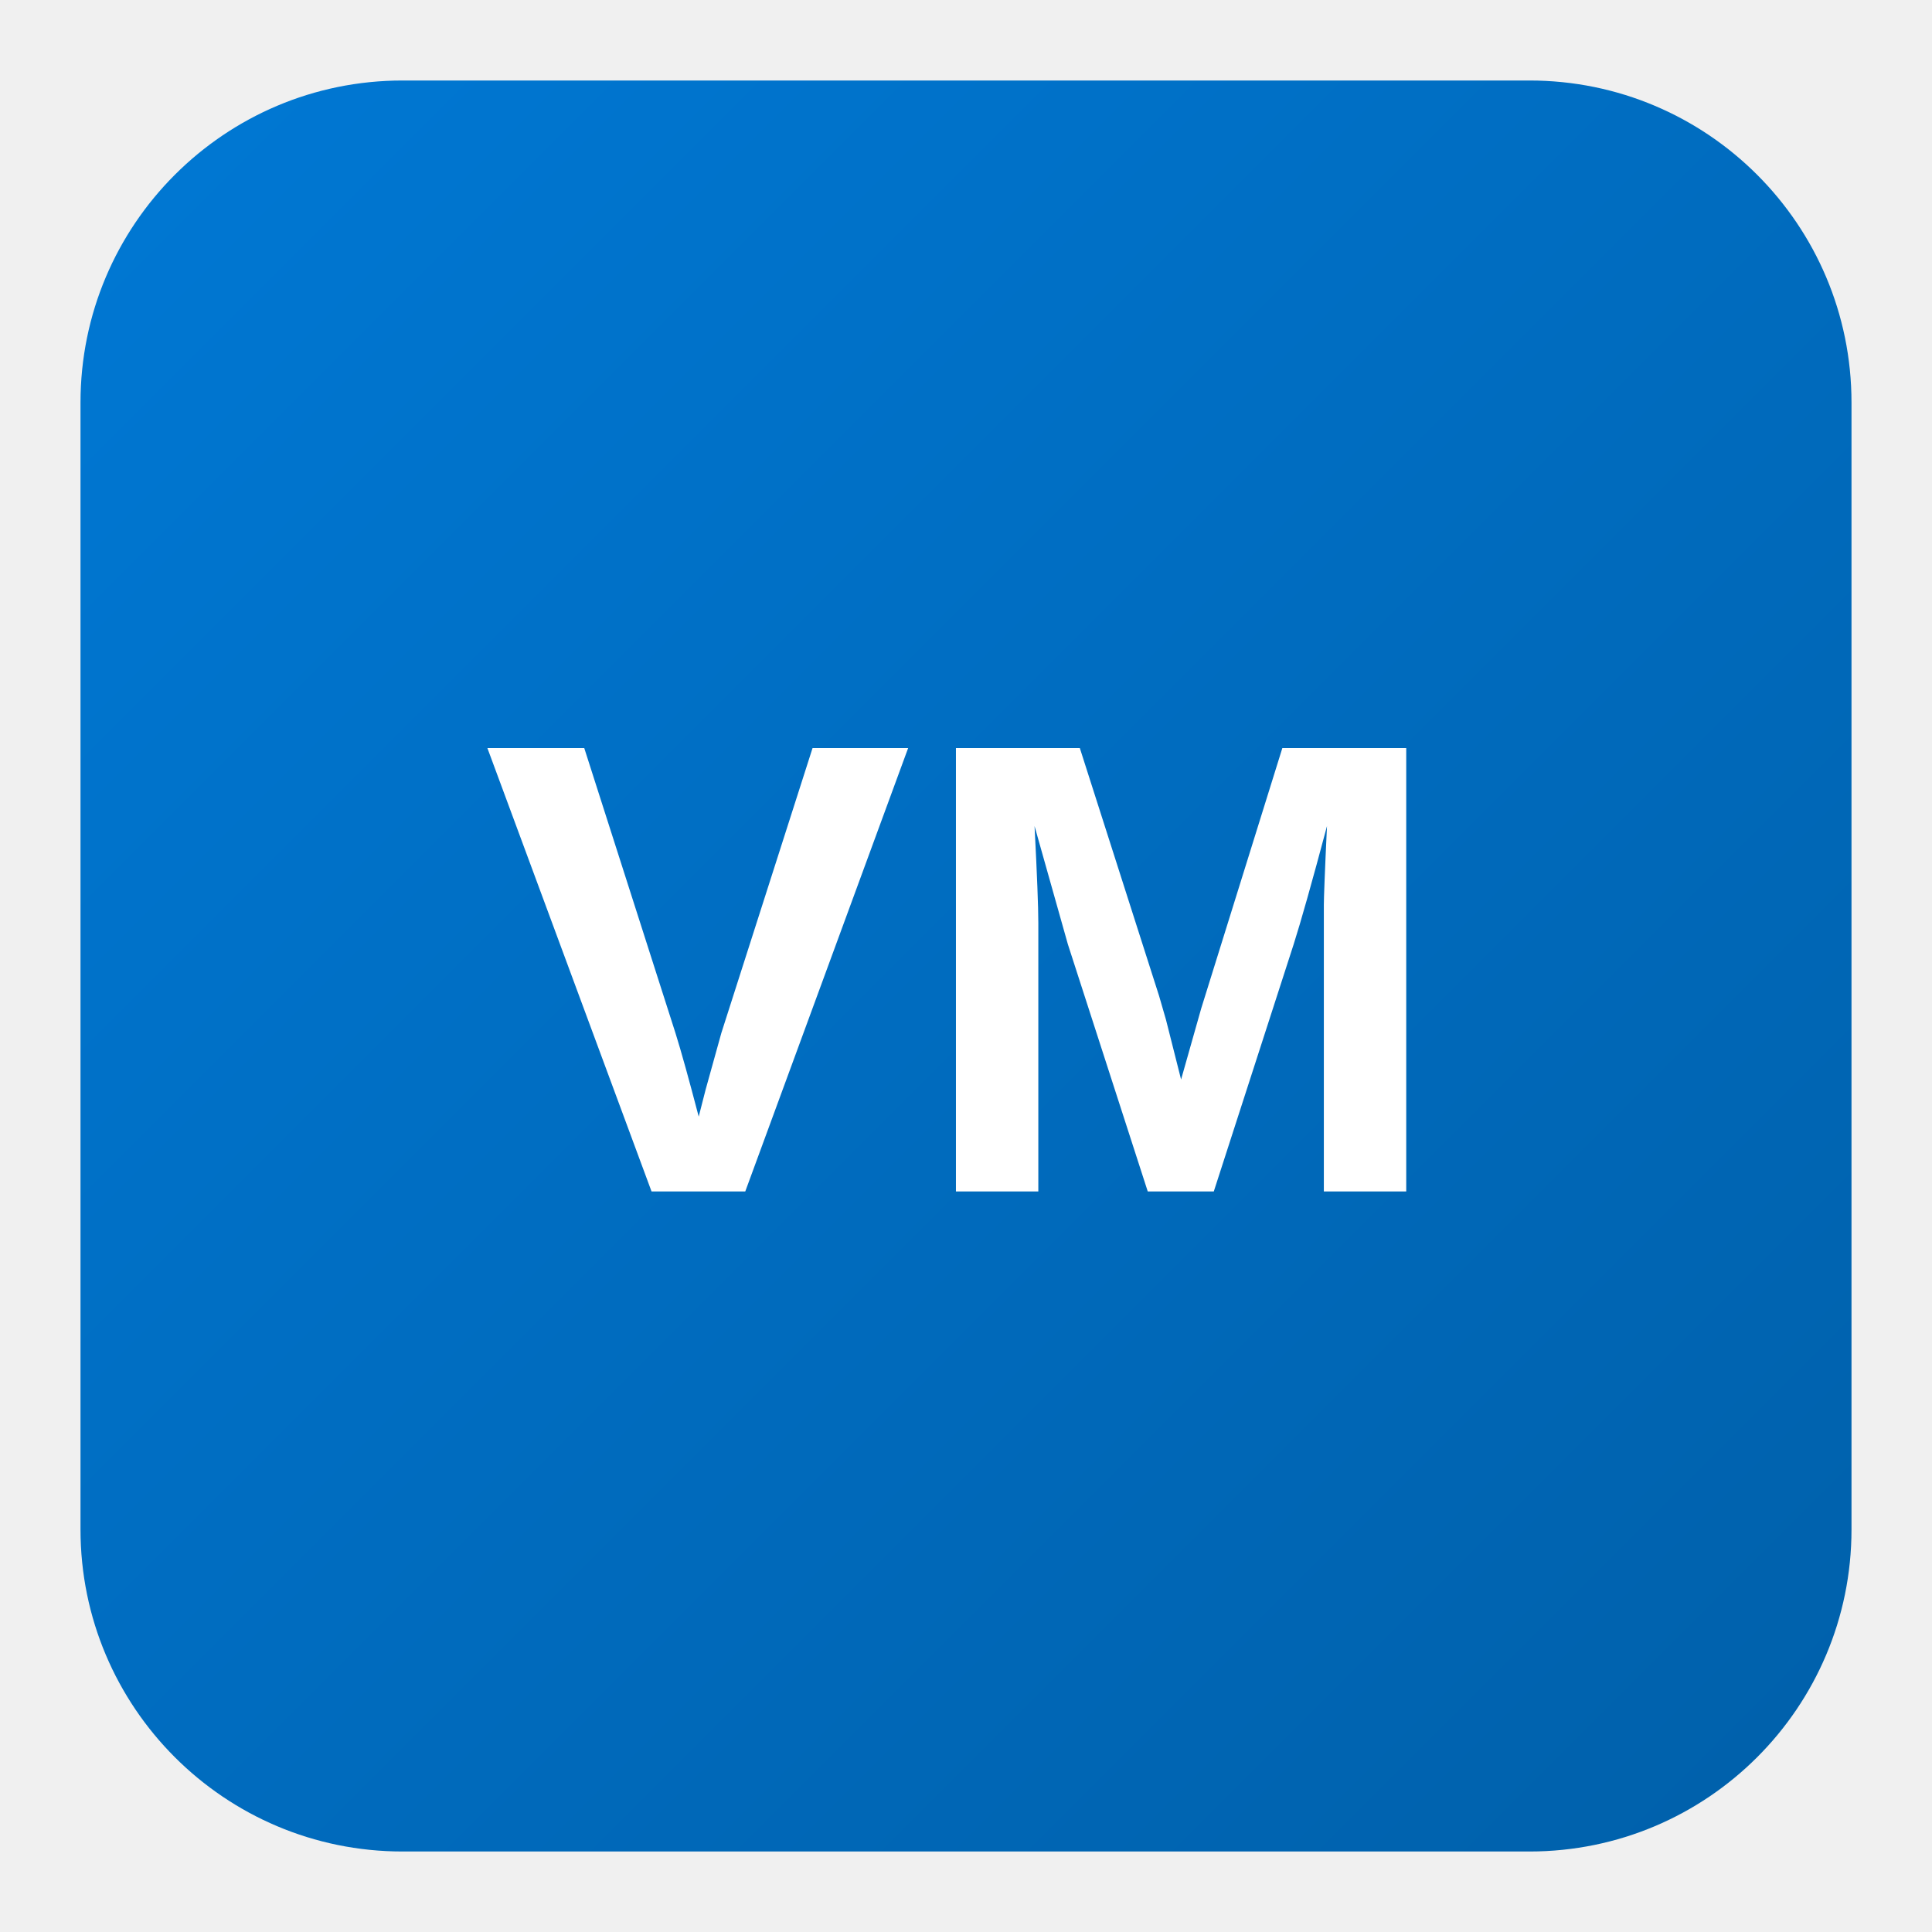
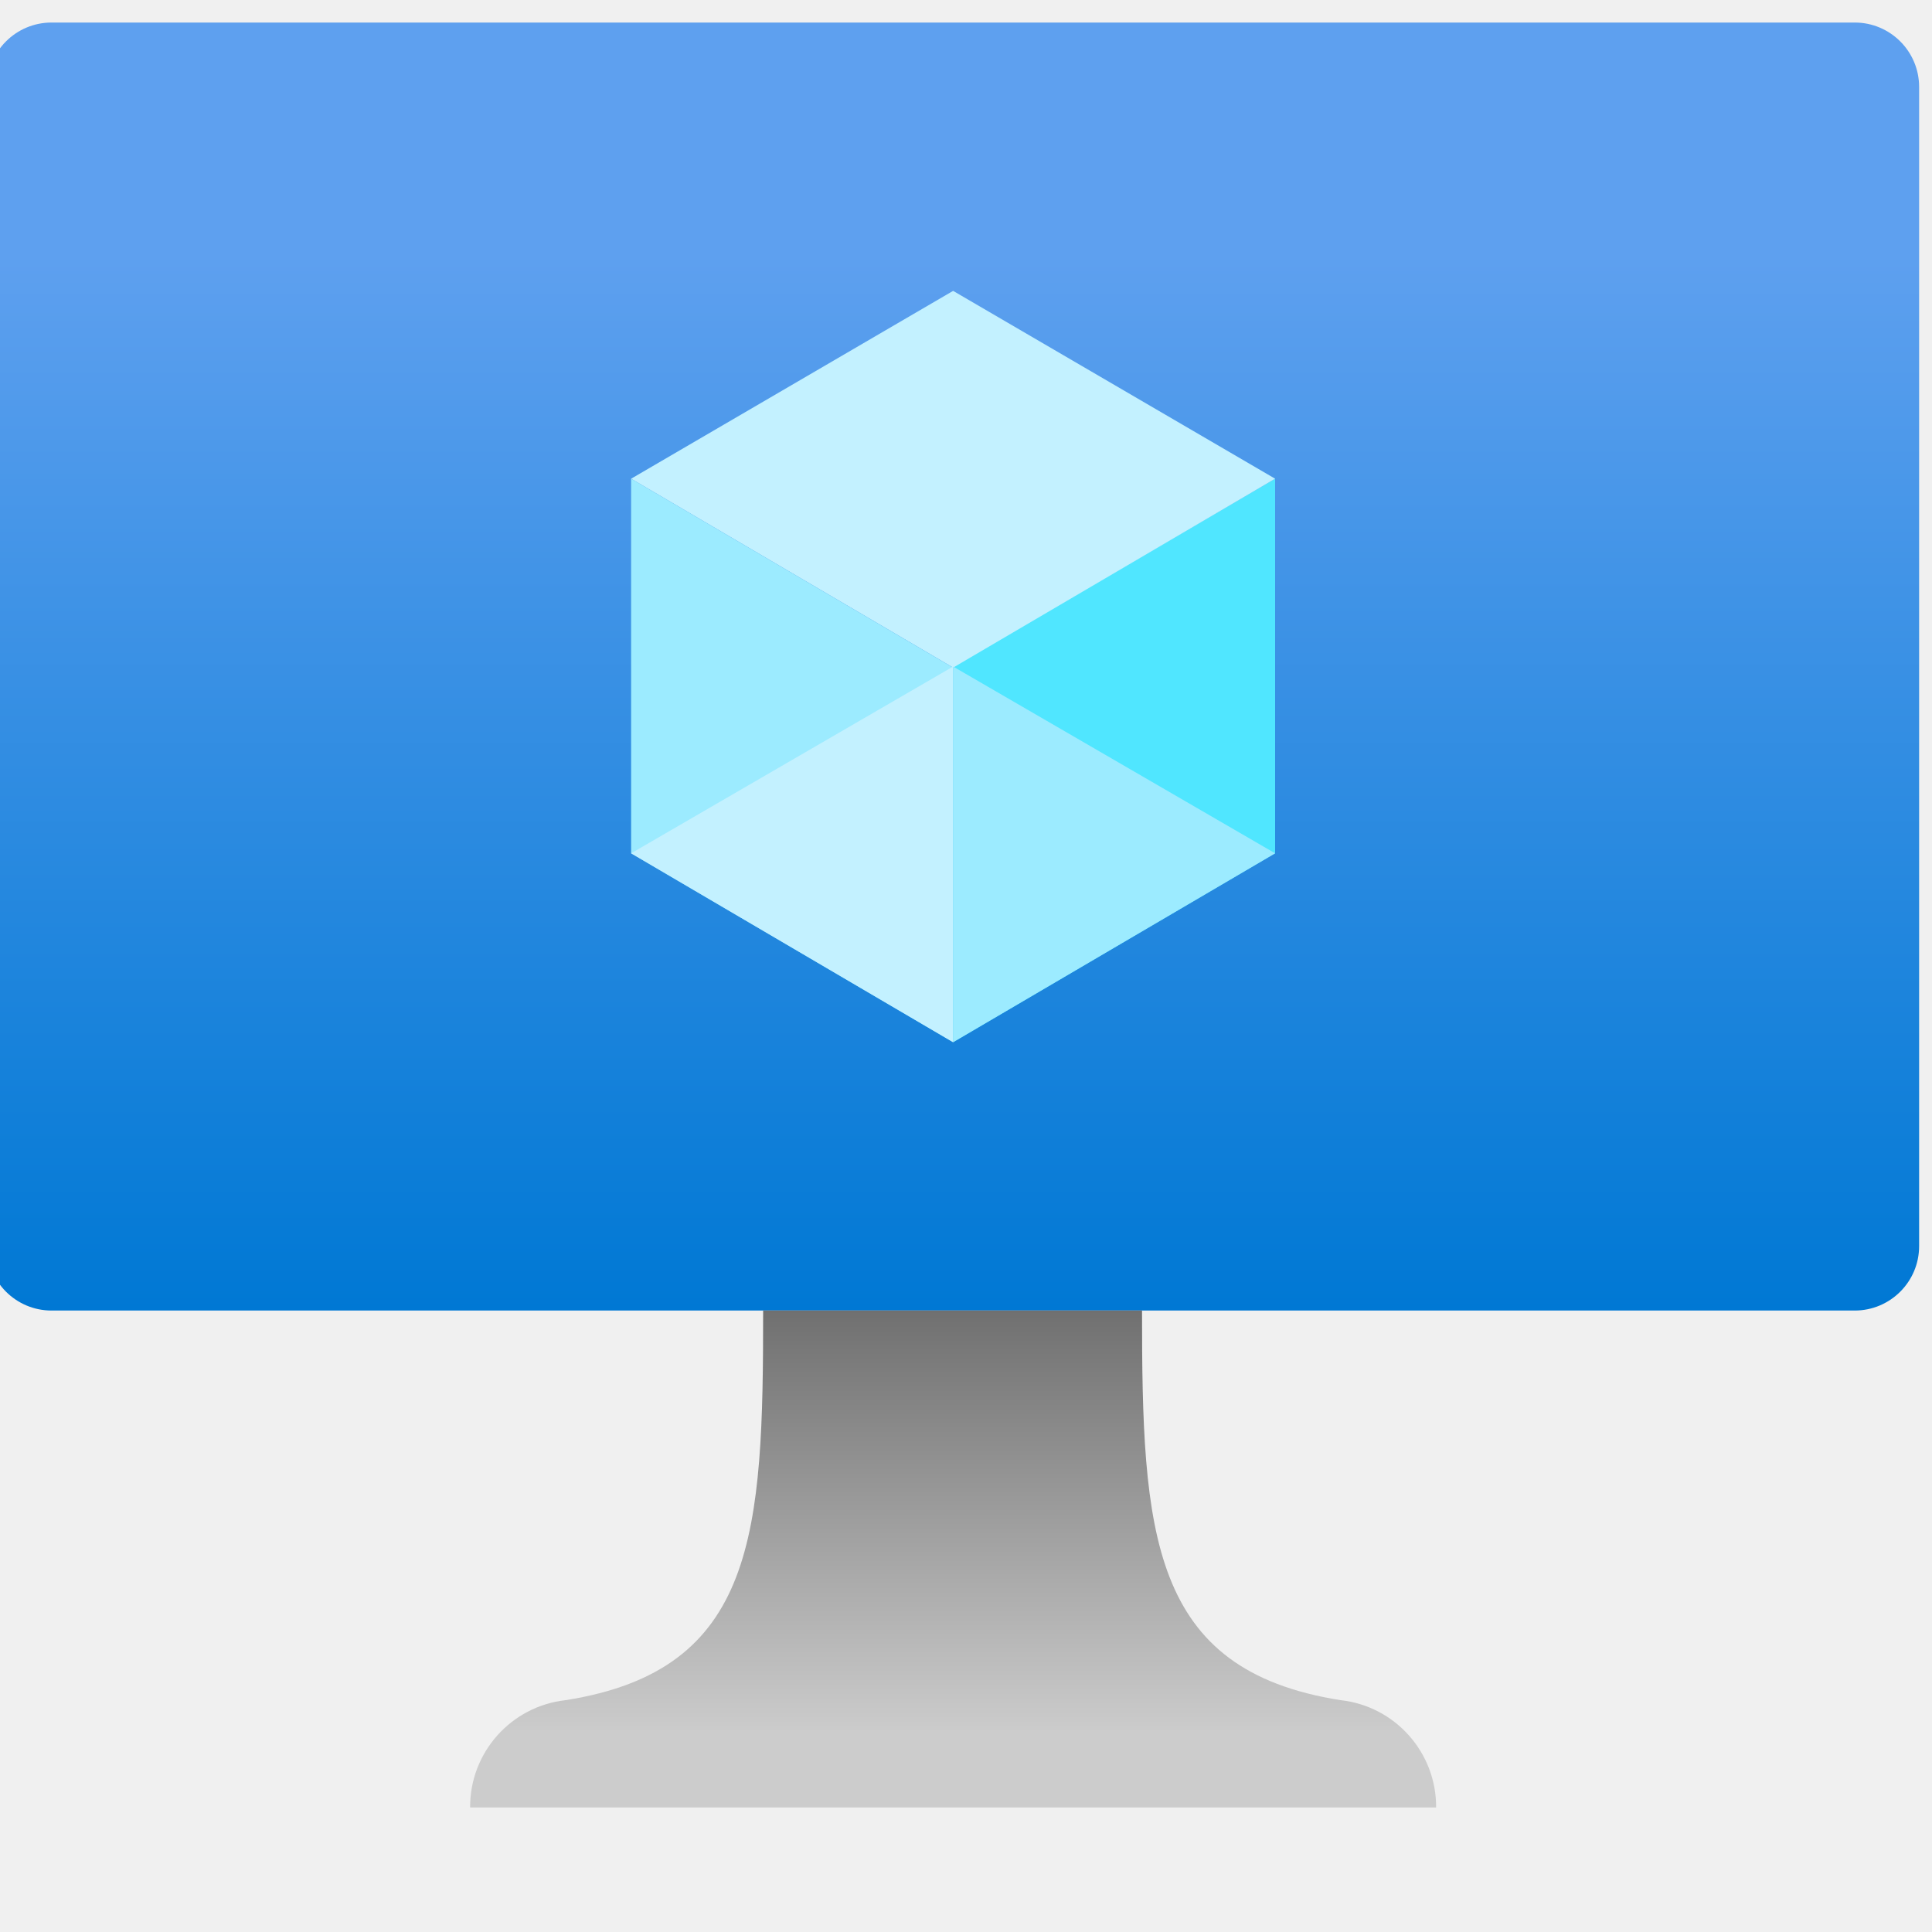
- <svg xmlns="http://www.w3.org/2000/svg" width="48" height="48" viewBox="0 0 48 48">
+ <svg xmlns="http://www.w3.org/2000/svg" viewBox="0 0 18 18">
  <defs>
-     <linearGradient id="g" x1="0" y1="0" x2="1" y2="1">
-       <stop offset="0" stop-color="#0078D4" />
-       <stop offset="1" stop-color="#0060aa" />
+     <linearGradient id="a" x1="8.88" y1="12.21" x2="8.88" y2=".21" gradientUnits="userSpaceOnUse">
+       <stop offset="0" stop-color="#0078d4" />
+       <stop offset=".82" stop-color="#5ea0ef" />
+     </linearGradient>
+     <linearGradient id="b" x1="8.88" y1="16.84" x2="8.88" y2="12.21" gradientUnits="userSpaceOnUse">
+       <stop offset=".15" stop-color="#ccc" />
+       <stop offset="1" stop-color="#707070" />
    </linearGradient>
  </defs>
-   <rect x="2" y="2" width="44" height="44" rx="8" fill="url(#g)" />
-   <text x="24" y="24" dy="0.35em" text-anchor="middle" font-family="Segoe UI, Arial, sans-serif" font-size="16" font-weight="700" fill="#ffffff">VM</text>
+   <rect x="-.12" y=".21" width="18" height="12" rx=".6" fill="url(#a)" />
+   <path fill="#50e6ff" d="M11.88 4.46v3.49l-3 1.76v-3.5l3-1.75z" />
+   <path fill="#c3f1ff" d="M11.88 4.46l-3 1.76-3-1.76 3-1.75 3 1.75z" />
+   <path fill="#9cebff" d="M8.88 6.22v3.49l-3-1.76V4.46l3 1.76z" />
+   <path fill="#c3f1ff" d="M5.88 7.95l3-1.74v3.5l-3-1.76z" />
+   <path fill="#9cebff" d="M11.88 7.95l-3-1.74v3.5l3-1.76z" />
+   <path d="M12.49 15.84c-1.78-.28-1.85-1.56-1.85-3.63H7.11c0 2.07-.06 3.35-1.84 3.63a1 1 0 00-.89 1h9a1 1 0 00-.89-1z" fill="url(#b)" />
</svg>
